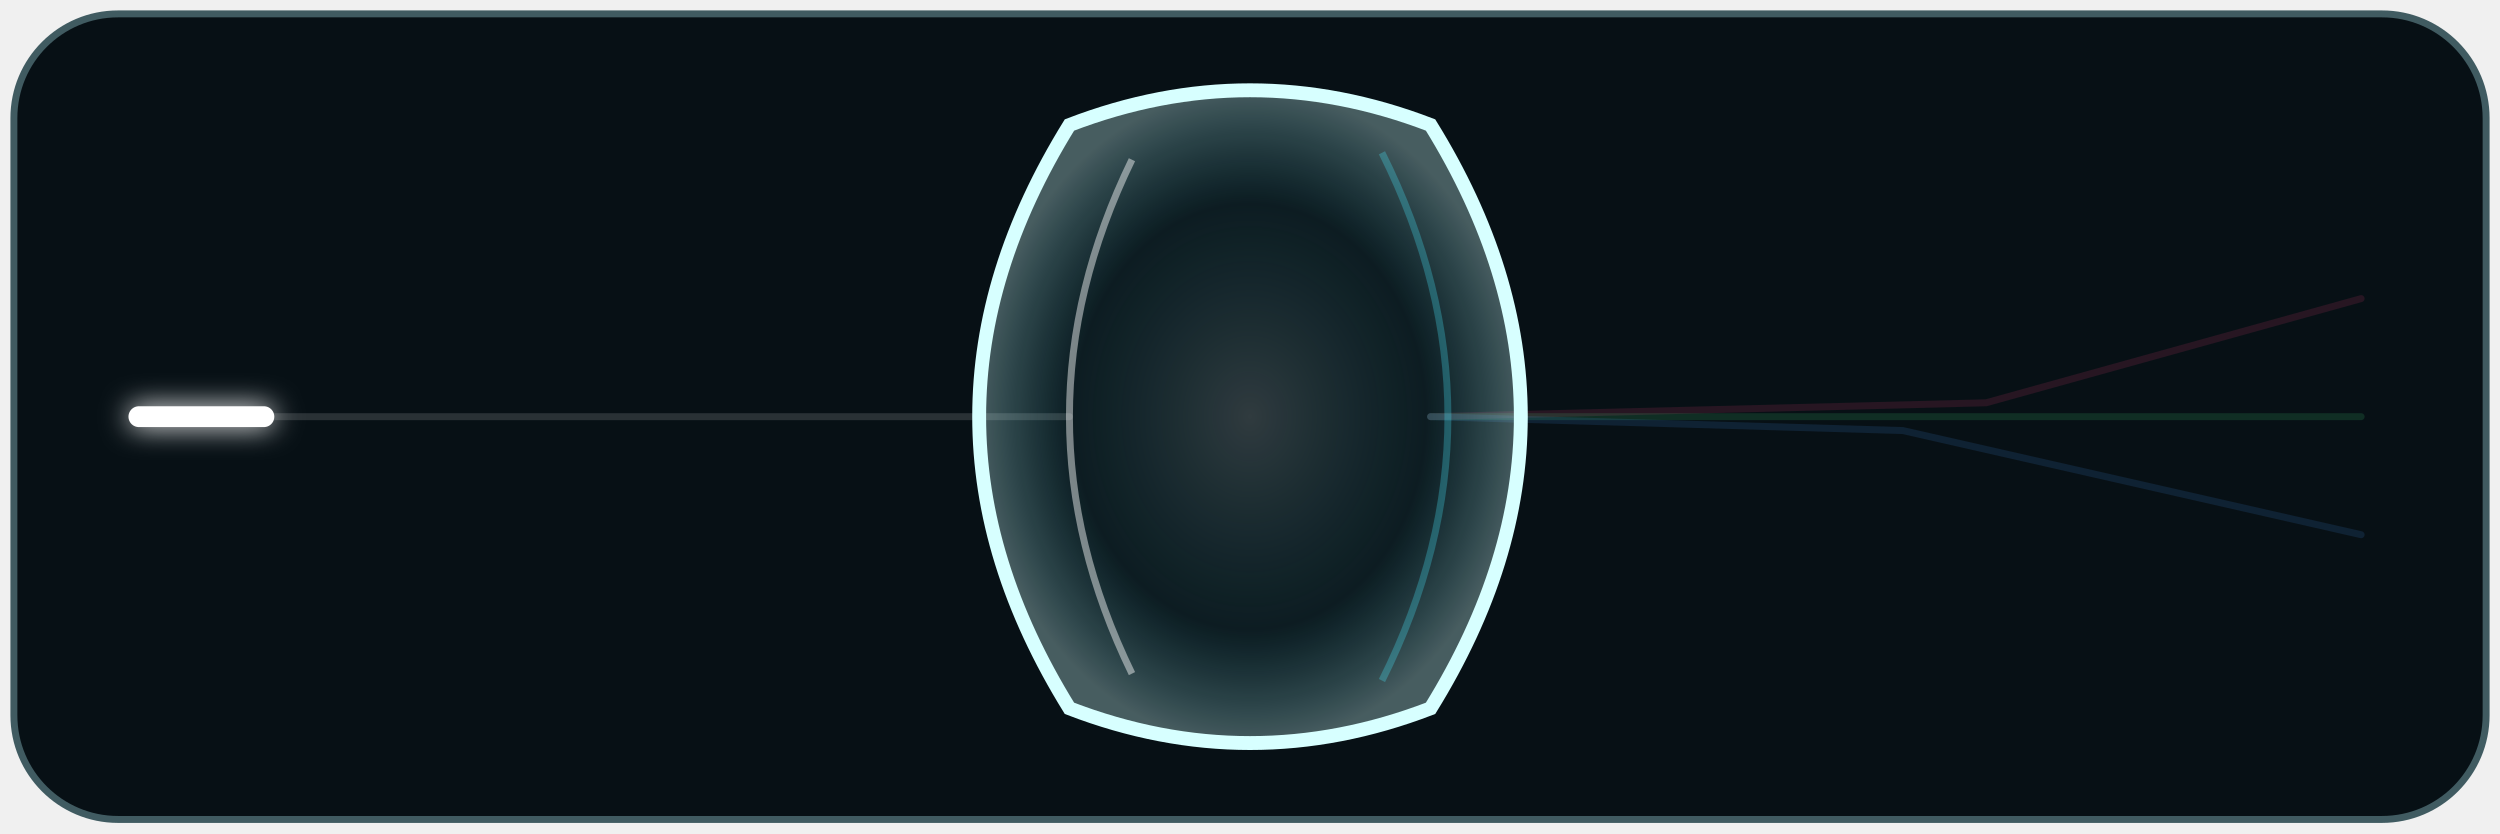
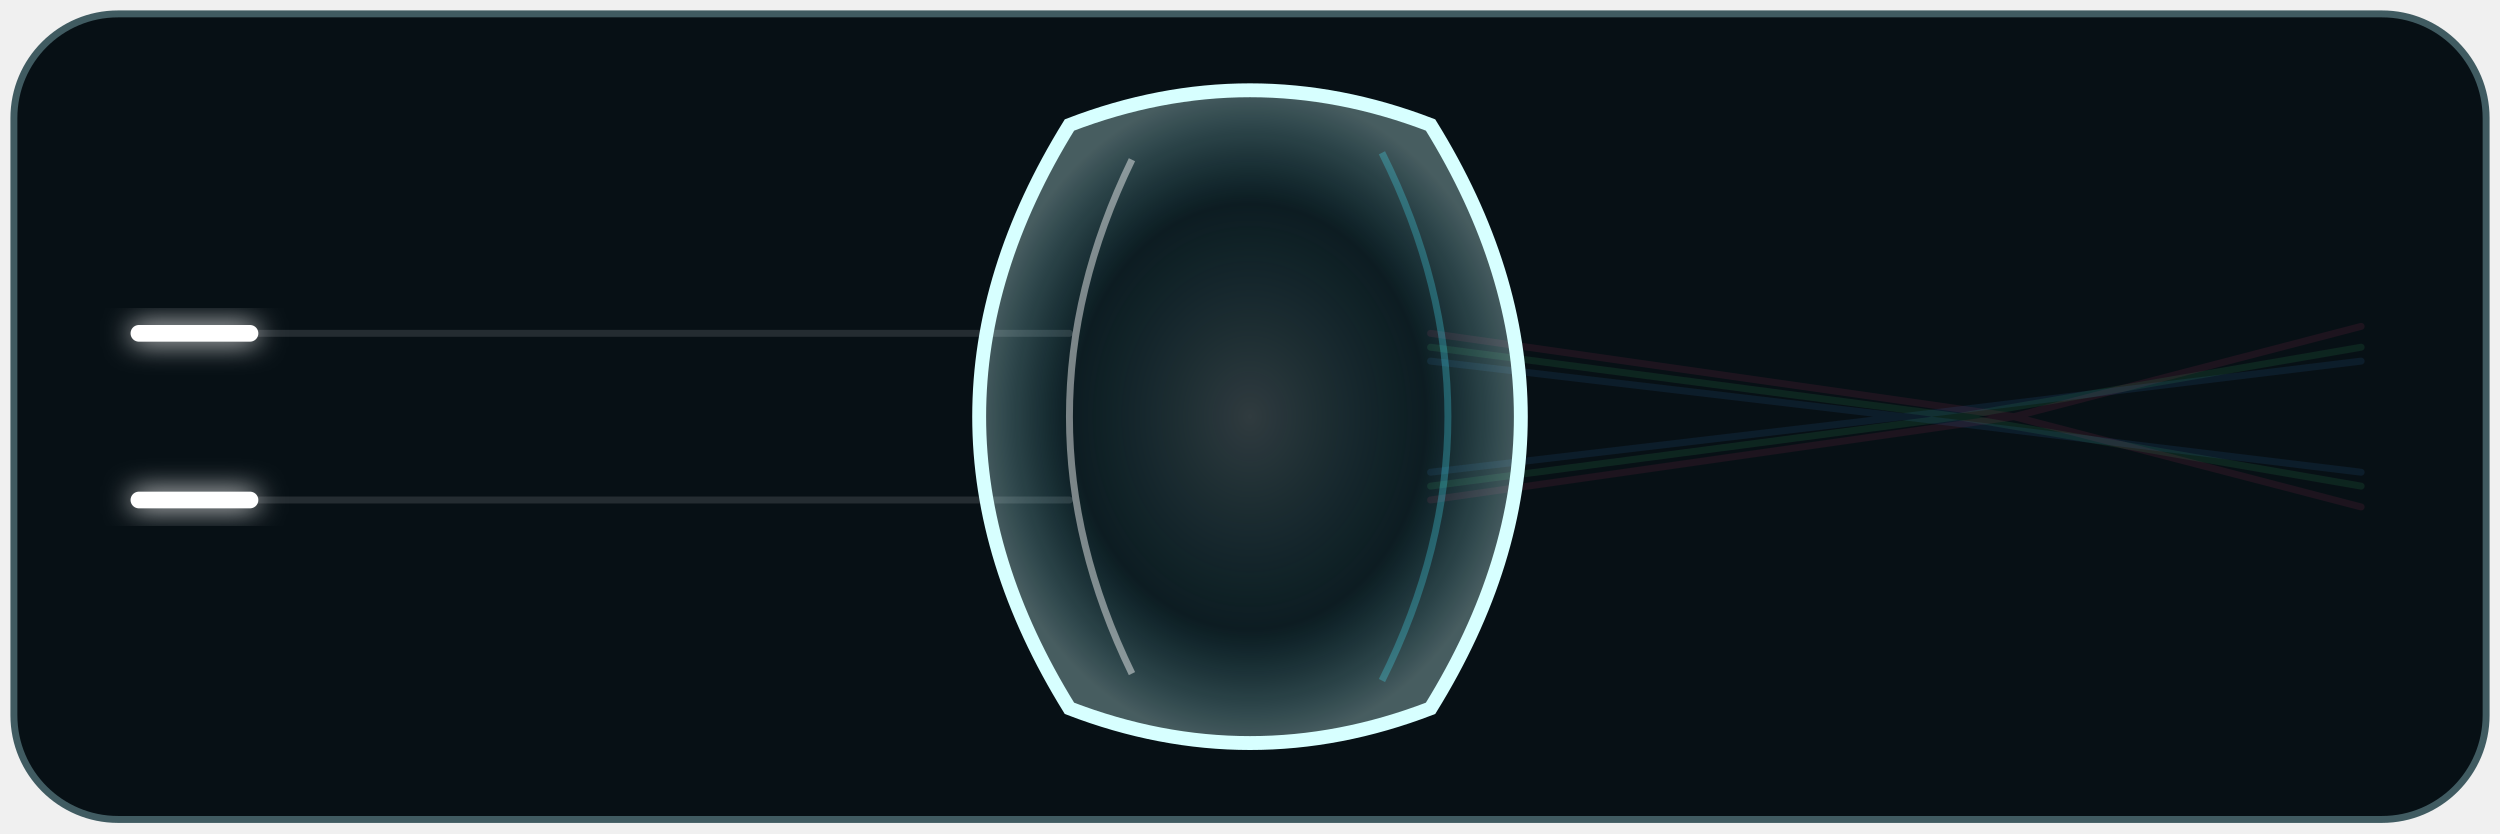
<svg xmlns="http://www.w3.org/2000/svg" width="360" height="120" viewBox="0 0 360 120">
  <defs>
    <radialGradient id="lens">
      <stop stop-color="#eaffff" stop-opacity=".18" />
      <stop offset=".65" stop-color="#61dce7" stop-opacity=".06" />
      <stop offset="1" stop-color="#cfffff" stop-opacity=".32" />
    </radialGradient>
    <filter id="g">
      <feGaussianBlur stdDeviation="2" result="b" />
      <feMerge>
        <feMergeNode in="b" />
        <feMergeNode in="SourceGraphic" />
      </feMerge>
    </filter>
  </defs>
  <rect x="2" y="2" width="356" height="116" rx="15" fill="#071015" stroke="#405b61" />
  <g fill="none" stroke-linecap="round">
-     <path d="M20 60H154" stroke="#fff" stroke-opacity=".14" />
-     <path d="M206 60L286 58L340 43" stroke="#ff3f7e" stroke-opacity=".13" />
-     <path d="M206 60L280 60L340 60" stroke="#53f78c" stroke-opacity=".13" />
-     <path d="M206 60L274 62L340 77" stroke="#469cff" stroke-opacity=".13" />
+     <path d="M20 48H154M20 72H154" stroke="#fff" stroke-opacity=".12" />
+     <path d="M206 48L290 60L340 73M206 72L290 60L340 47" stroke="#ff3f7e" stroke-opacity=".09" />
+     <path d="M206 50L282 60L340 70M206 70L282 60L340 50" stroke="#53f78c" stroke-opacity=".09" />
+     <path d="M206 52L274 60L340 68M206 68L274 60L340 52" stroke="#469cff" stroke-opacity=".09" />
  </g>
  <g filter="url(#g)" fill="none" stroke-linecap="round">
-     <path d="M20 60H154" stroke="#fff" stroke-width="3" stroke-dasharray="18 150">
-       <animate attributeName="stroke-dashoffset" values="168;168;0;0" keyTimes="0;.05;.32;1" dur="5s" repeatCount="indefinite" />
+     <path d="M20 48H154M20 72H154" stroke="#fff" stroke-width="2.4" stroke-dasharray="16 150">
+       <animate attributeName="stroke-dashoffset" values="166;166;0;0" keyTimes="0;.04;.30;1" dur="5s" repeatCount="indefinite" />
    </path>
-     <path d="M206 60L286 58L340 43" stroke="#ff3f7e" stroke-width="2.4" stroke-dasharray="14 150" opacity="0">
-       <animate attributeName="opacity" values="0;0;1;1;0" keyTimes="0;.43;.48;.86;1" dur="5s" repeatCount="indefinite" />
-       <animate attributeName="stroke-dashoffset" values="164;164;0;0" keyTimes="0;.46;.84;1" dur="5s" repeatCount="indefinite" />
+     <path d="M206 48L290 60L340 73M206 72L290 60L340 47" stroke="#ff3f7e" stroke-width="2.2" stroke-dasharray="14 200" opacity="0">
+       <animate attributeName="opacity" values="0;0;1;1;0" keyTimes="0;.43;.48;.88;1" dur="5s" repeatCount="indefinite" />
+       <animate attributeName="stroke-dashoffset" values="214;214;0;0" keyTimes="0;.45;.86;1" dur="5s" repeatCount="indefinite" />
    </path>
-     <path d="M206 60L280 60L340 60" stroke="#53f78c" stroke-width="2.4" stroke-dasharray="14 150" opacity="0">
-       <animate attributeName="opacity" values="0;0;1;1;0" keyTimes="0;.43;.48;.86;1" dur="5s" repeatCount="indefinite" />
-       <animate attributeName="stroke-dashoffset" values="164;164;0;0" keyTimes="0;.46;.84;1" dur="5s" repeatCount="indefinite" />
+     <path d="M206 50L282 60L340 70M206 70L282 60L340 50" stroke="#53f78c" stroke-width="2.2" stroke-dasharray="14 200" opacity="0">
+       <animate attributeName="opacity" values="0;0;1;1;0" keyTimes="0;.42;.47;.87;1" dur="5s" repeatCount="indefinite" />
+       <animate attributeName="stroke-dashoffset" values="214;214;0;0" keyTimes="0;.44;.85;1" dur="5s" repeatCount="indefinite" />
    </path>
-     <path d="M206 60L274 62L340 77" stroke="#469cff" stroke-width="2.4" stroke-dasharray="14 150" opacity="0">
-       <animate attributeName="opacity" values="0;0;1;1;0" keyTimes="0;.43;.48;.86;1" dur="5s" repeatCount="indefinite" />
-       <animate attributeName="stroke-dashoffset" values="164;164;0;0" keyTimes="0;.46;.84;1" dur="5s" repeatCount="indefinite" />
+     <path d="M206 52L274 60L340 68M206 68L274 60L340 52" stroke="#469cff" stroke-width="2.2" stroke-dasharray="14 200" opacity="0">
+       <animate attributeName="opacity" values="0;0;1;1;0" keyTimes="0;.41;.46;.86;1" dur="5s" repeatCount="indefinite" />
+       <animate attributeName="stroke-dashoffset" values="214;214;0;0" keyTimes="0;.43;.84;1" dur="5s" repeatCount="indefinite" />
    </path>
  </g>
  <path d="M154 18 Q128 60 154 102 Q180 112 206 102 Q232 60 206 18 Q180 8 154 18Z" fill="url(#lens)" stroke="#d7ffff" stroke-width="2" />
  <path d="M163 23 Q145 60 163 97" fill="none" stroke="#fff" stroke-opacity=".45" />
  <path d="M199 22Q218 60 199 98" fill="none" stroke="#48e9ff" stroke-opacity=".28" />
  <g filter="url(#g)">
-     <circle cx="286" cy="58" r="3" fill="#ff3f7e" opacity="0">
-       <animate attributeName="opacity" values="0;0;.9;0;0" keyTimes="0;.58;.64;.73;1" dur="5s" repeatCount="indefinite" />
+     <circle cx="274" cy="60" r="3.2" fill="#469cff" opacity="0">
+       <animate attributeName="opacity" values="0;0;1;0;0" keyTimes="0;.53;.58;.66;1" dur="5s" repeatCount="indefinite" />
    </circle>
-     <circle cx="280" cy="60" r="4" fill="#fff" opacity="0">
-       <animate attributeName="opacity" values="0;0;1;0;0" keyTimes="0;.56;.62;.72;1" dur="5s" repeatCount="indefinite" />
+     <circle cx="282" cy="60" r="3.4" fill="#53f78c" opacity="0">
+       <animate attributeName="opacity" values="0;0;1;0;0" keyTimes="0;.56;.61;.69;1" dur="5s" repeatCount="indefinite" />
    </circle>
-     <circle cx="274" cy="62" r="3" fill="#469cff" opacity="0">
-       <animate attributeName="opacity" values="0;0;.9;0;0" keyTimes="0;.54;.60;.70;1" dur="5s" repeatCount="indefinite" />
+     <circle cx="290" cy="60" r="3.6" fill="#ff3f7e" opacity="0">
+       <animate attributeName="opacity" values="0;0;1;0;0" keyTimes="0;.59;.64;.72;1" dur="5s" repeatCount="indefinite" />
    </circle>
  </g>
</svg>
